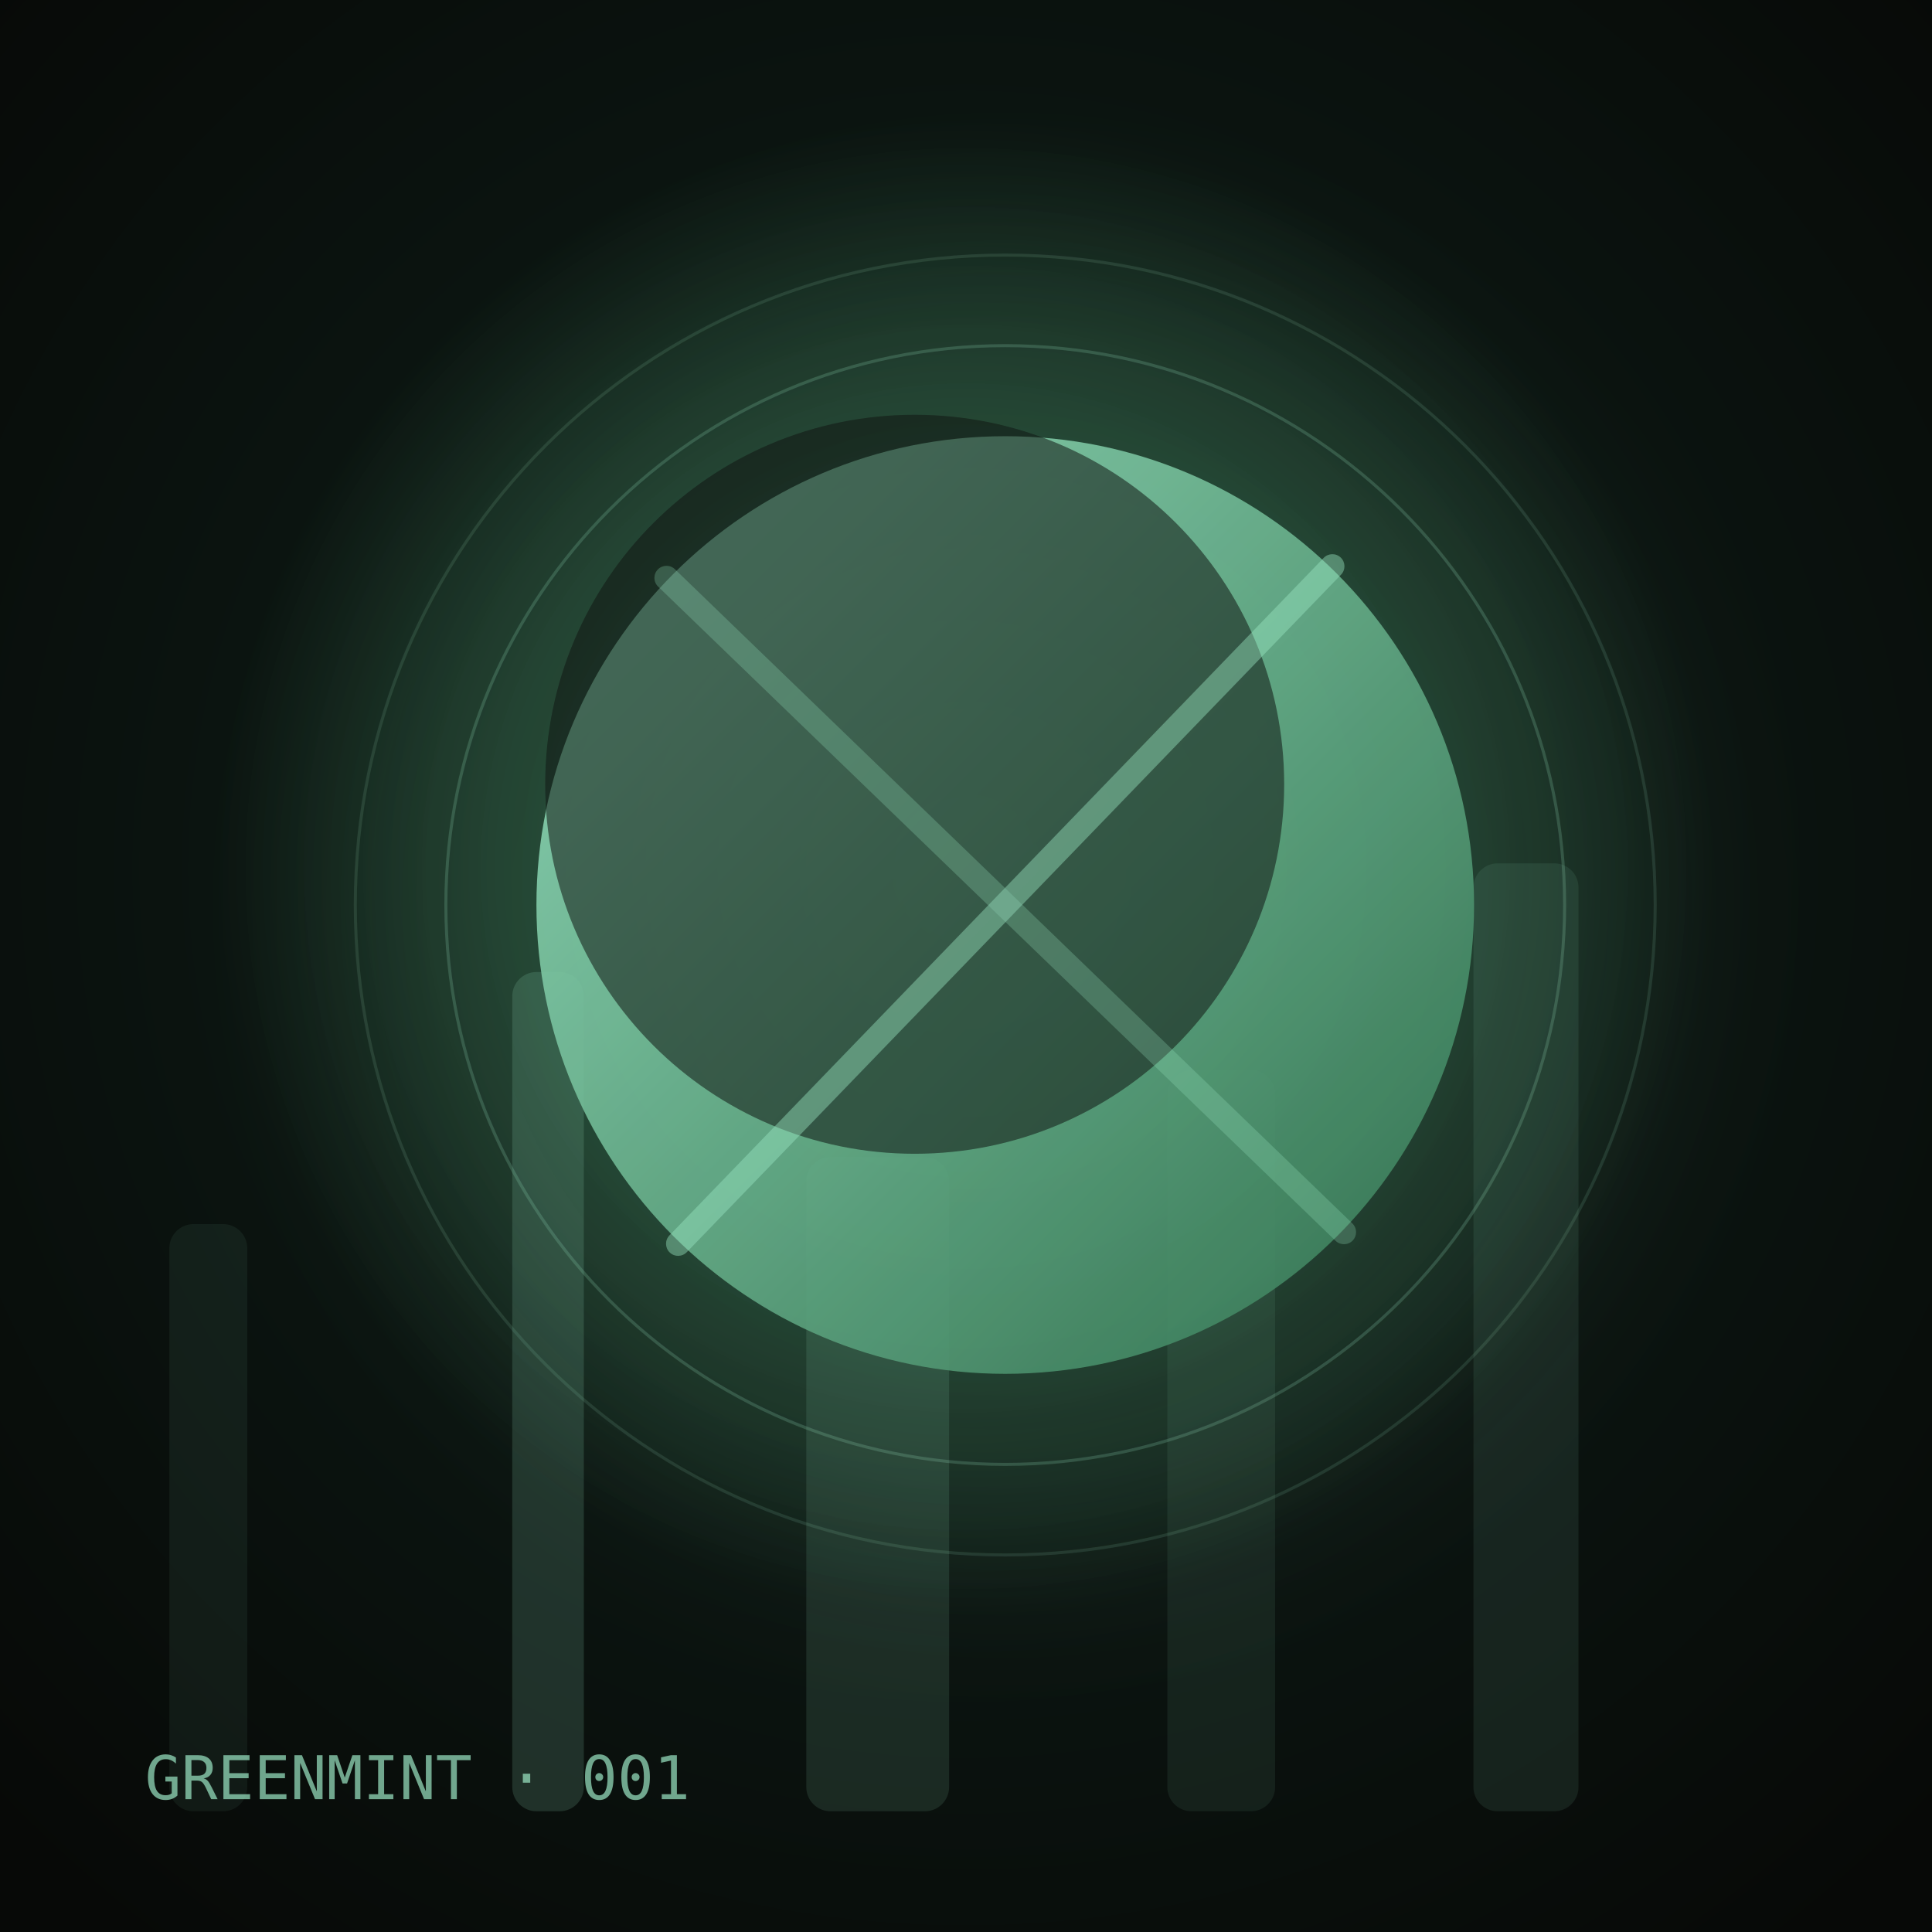
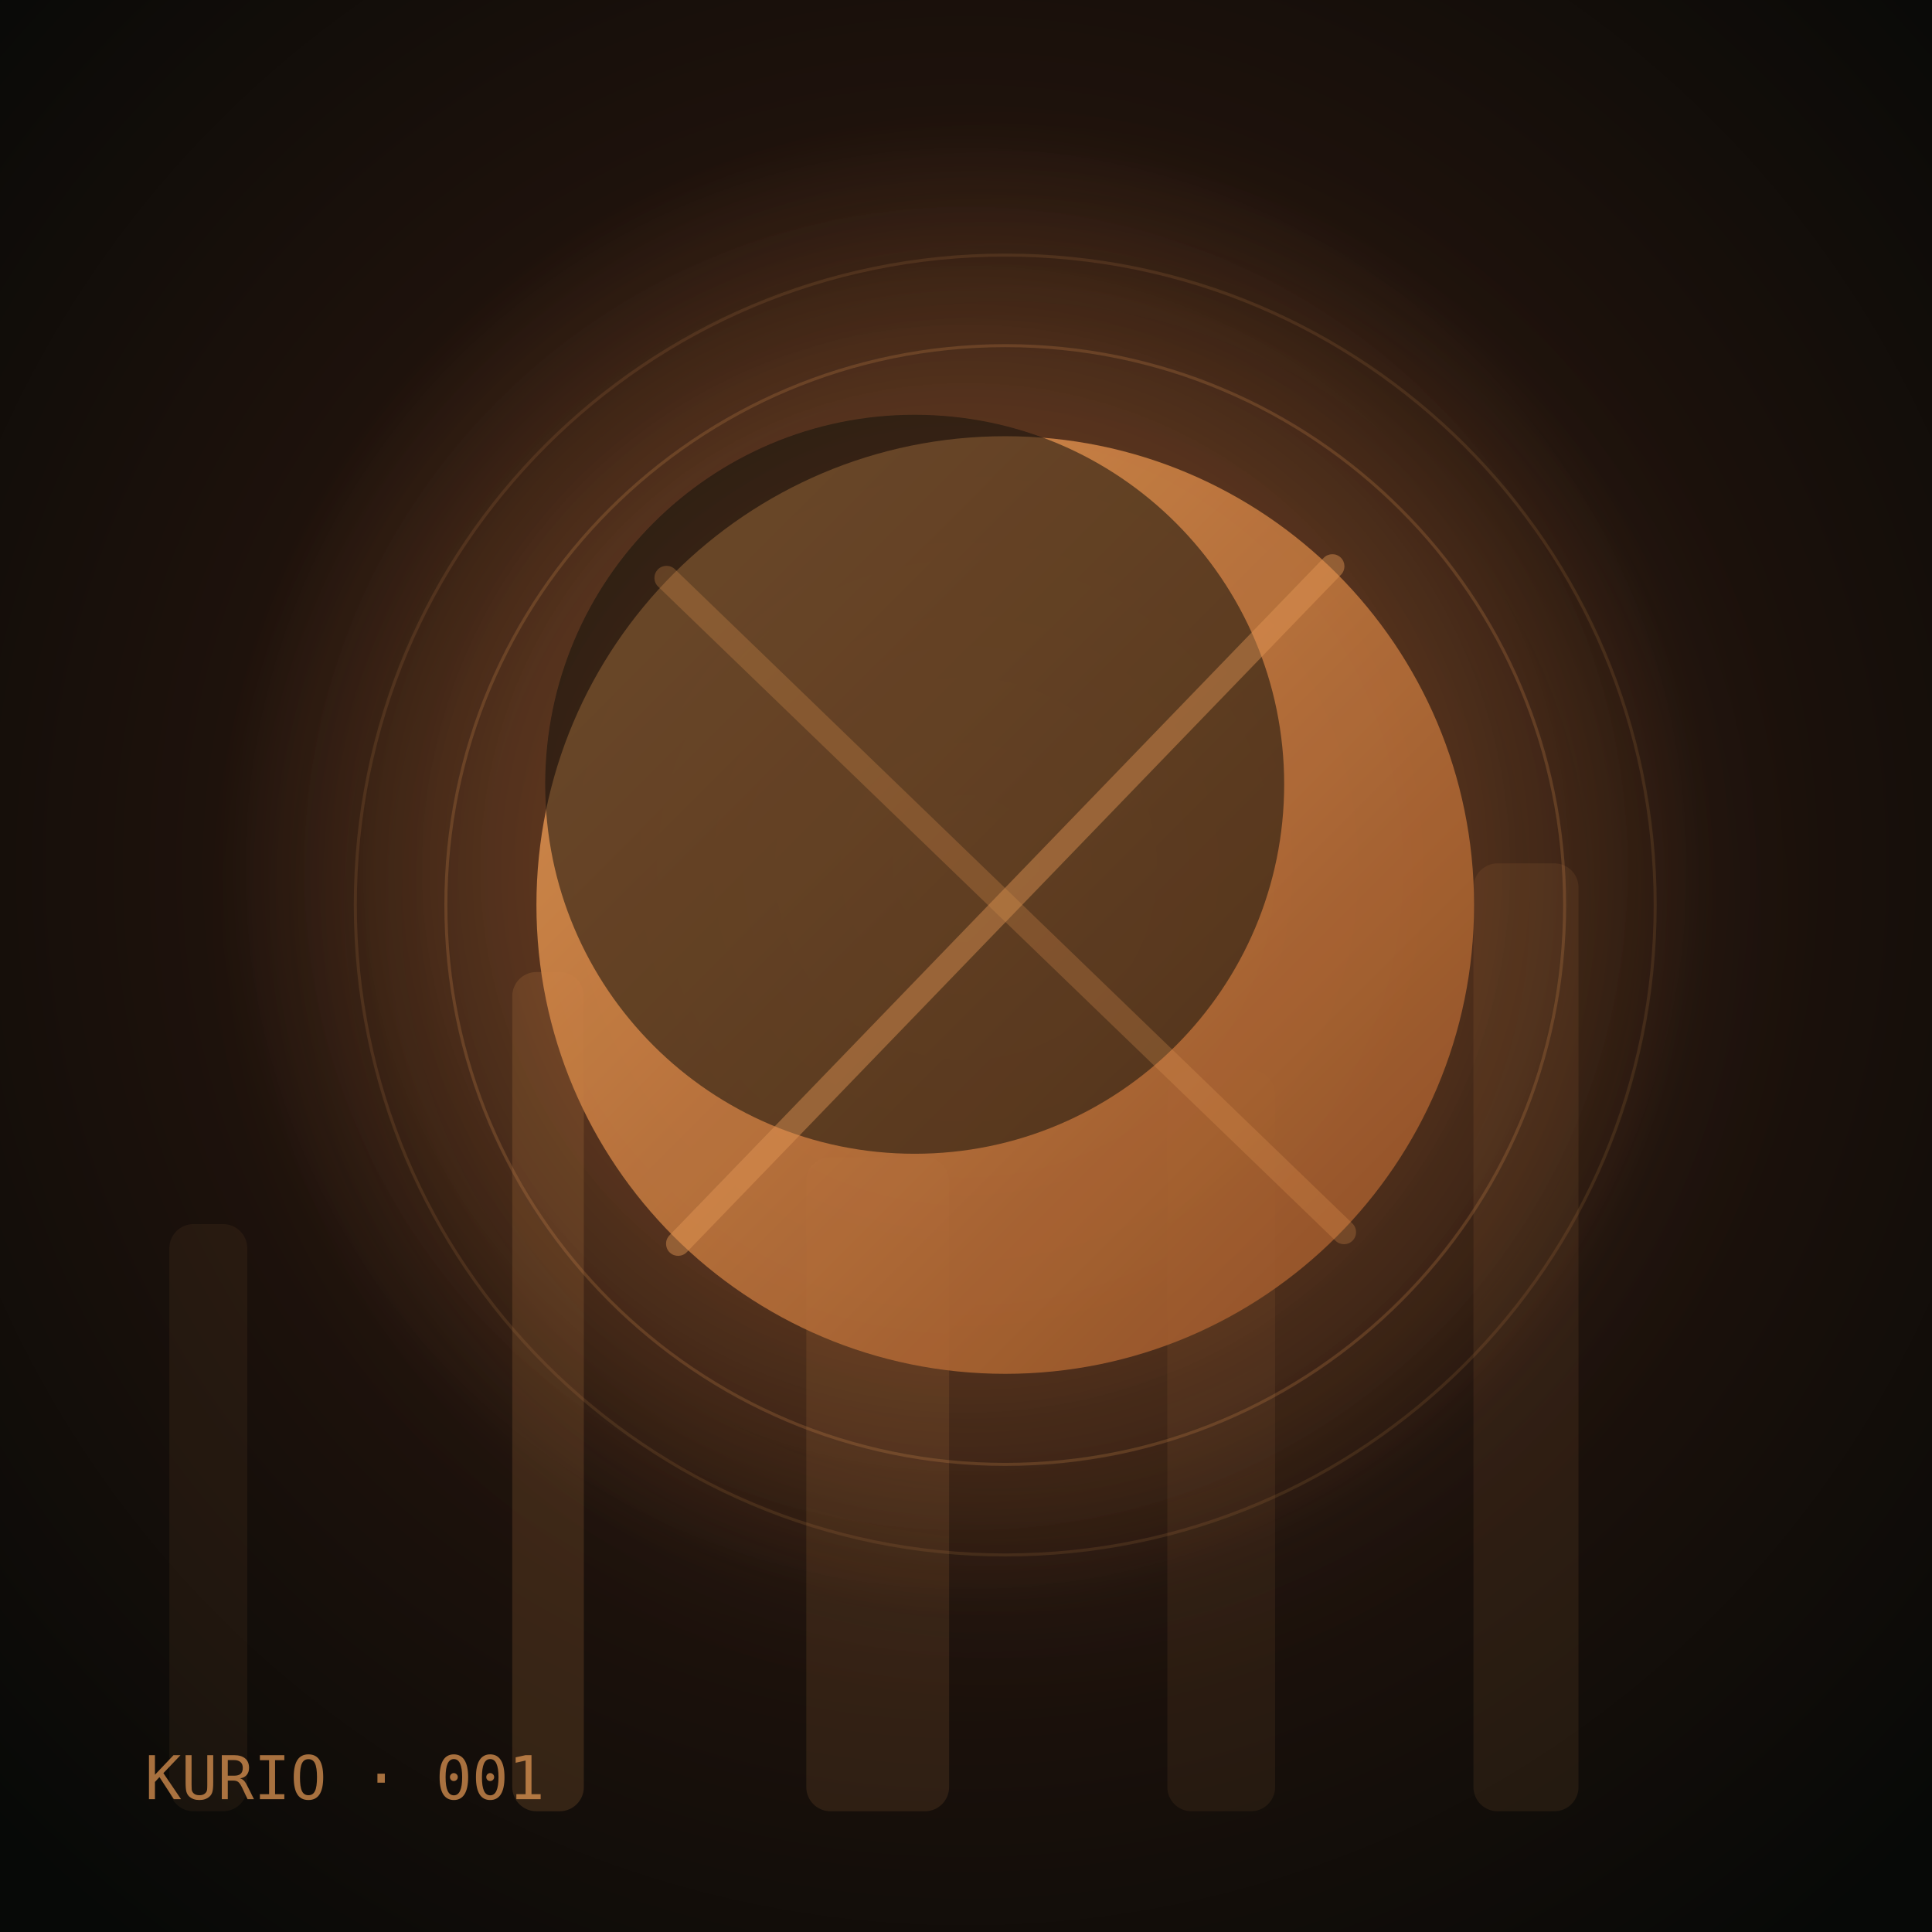
<svg xmlns="http://www.w3.org/2000/svg" viewBox="0 0 640 640" width="640" height="640" role="img" aria-label="Arte generativa 1">
  <defs>
    <radialGradient id="g1" cx="50%" cy="45%" r="70%">
-       <stop offset="0%" stop-color="#2c6e49" stop-opacity="0.95" />
-       <stop offset="55%" stop-color="#0b1410" stop-opacity="1" />
+       <stop offset="0%" stop-color="#8c4a22" stop-opacity="0.95" />
+       <stop offset="55%" stop-color="#1e120c" stop-opacity="1" />
      <stop offset="100%" stop-color="#070907" />
    </radialGradient>
    <linearGradient id="l1" x1="0" y1="0" x2="1" y2="1">
-       <stop offset="0%" stop-color="#9be7c4" />
-       <stop offset="100%" stop-color="#2c6e49" />
+       <stop offset="0%" stop-color="#e89b55" />
+       <stop offset="100%" stop-color="#8c4a22" />
    </linearGradient>
    <filter id="blur1">
      <feGaussianBlur stdDeviation="26" />
    </filter>
  </defs>
  <rect width="640" height="640" fill="url(#g1)" />
-   <rect x="56.1" y="405.5" width="25.8" height="194.5" rx="8" fill="#9be7c4" opacity="0.07" />
-   <rect x="169.7" y="322.0" width="23.7" height="278.0" rx="8" fill="#9be7c4" opacity="0.16" />
-   <rect x="267.1" y="383.3" width="47.3" height="216.7" rx="8" fill="#9be7c4" opacity="0.12" />
-   <rect x="386.7" y="354.5" width="35.7" height="245.5" rx="8" fill="#9be7c4" opacity="0.08" />
-   <rect x="488.1" y="286.0" width="34.8" height="314.0" rx="8" fill="#9be7c4" opacity="0.09" />
-   <g opacity="0.5" stroke="#9be7c4" stroke-width="1" fill="none">
+   <rect x="56.1" y="405.5" width="25.8" height="194.5" rx="8" fill="#e89b55" opacity="0.07" />
+   <rect x="169.7" y="322.0" width="23.7" height="278.0" rx="8" fill="#e89b55" opacity="0.16" />
+   <rect x="267.1" y="383.3" width="47.3" height="216.7" rx="8" fill="#e89b55" opacity="0.12" />
+   <rect x="386.7" y="354.5" width="35.7" height="245.5" rx="8" fill="#e89b55" opacity="0.08" />
+   <rect x="488.1" y="286.0" width="34.8" height="314.0" rx="8" fill="#e89b55" opacity="0.09" />
+   <g opacity="0.5" stroke="#e89b55" stroke-width="1" fill="none">
    <circle cx="333.0" cy="299.8" r="215.3" opacity="0.25" />
    <circle cx="333.0" cy="299.8" r="185.3" opacity="0.4" />
  </g>
  <circle cx="333.0" cy="299.8" r="155.3" fill="url(#l1)" opacity="0.9" />
  <circle cx="303.0" cy="259.8" r="122.4" fill="#070907" opacity="0.55" />
  <g transform="rotate(134 333.0 299.8)" opacity="0.85">
-     <rect x="173.0" y="295.8" width="320" height="8" rx="4" fill="#9be7c4" opacity="0.5" />
-     <rect x="329.0" y="139.8" width="8" height="320" rx="4" fill="#9be7c4" opacity="0.3" />
+     <rect x="173.0" y="295.8" width="320" height="8" rx="4" fill="#e89b55" opacity="0.5" />
+     <rect x="329.0" y="139.8" width="8" height="320" rx="4" fill="#e89b55" opacity="0.3" />
  </g>
-   <circle cx="333.0" cy="299.8" r="220" fill="#9be7c4" opacity="0.06" filter="url(#blur1)" />
-   <text x="48" y="596" font-family="monospace" font-size="20" fill="#9be7c4" opacity="0.7">GREENMINT · 001</text>
+   <circle cx="333.0" cy="299.8" r="220" fill="#e89b55" opacity="0.06" filter="url(#blur1)" />
+   <text x="48" y="596" font-family="monospace" font-size="20" fill="#e89b55" opacity="0.7">KURIO · 001</text>
</svg>
